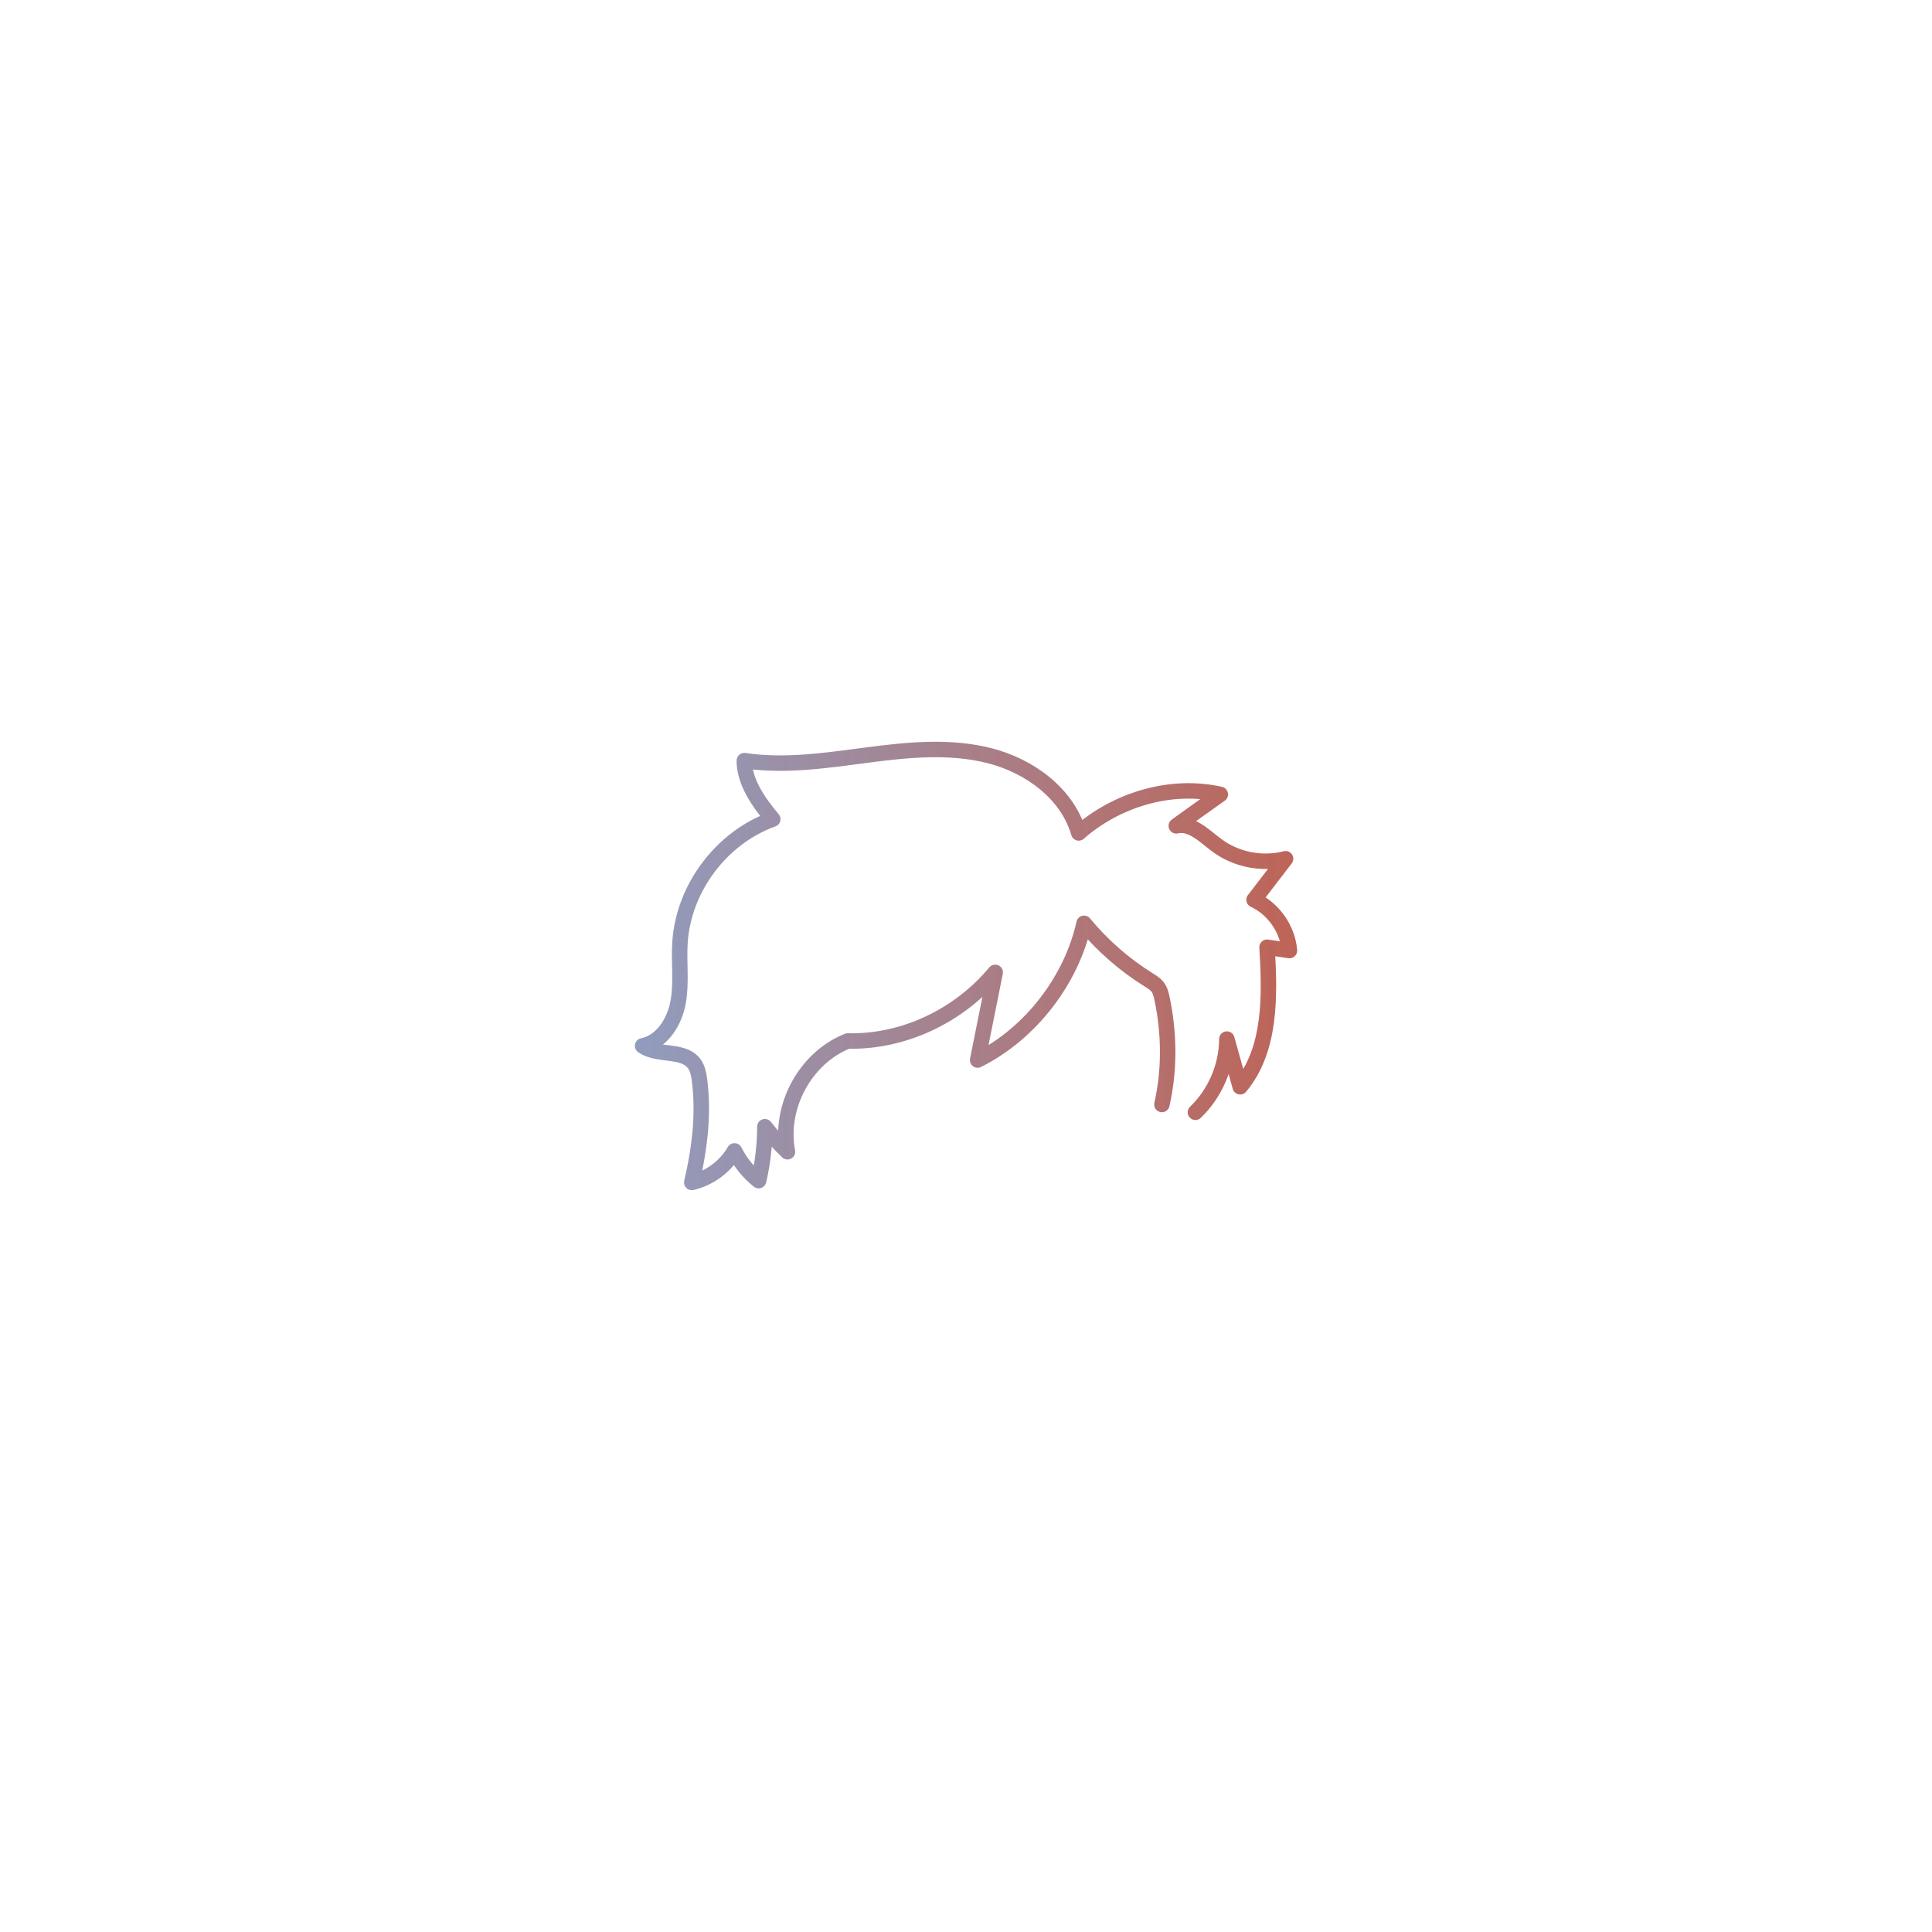
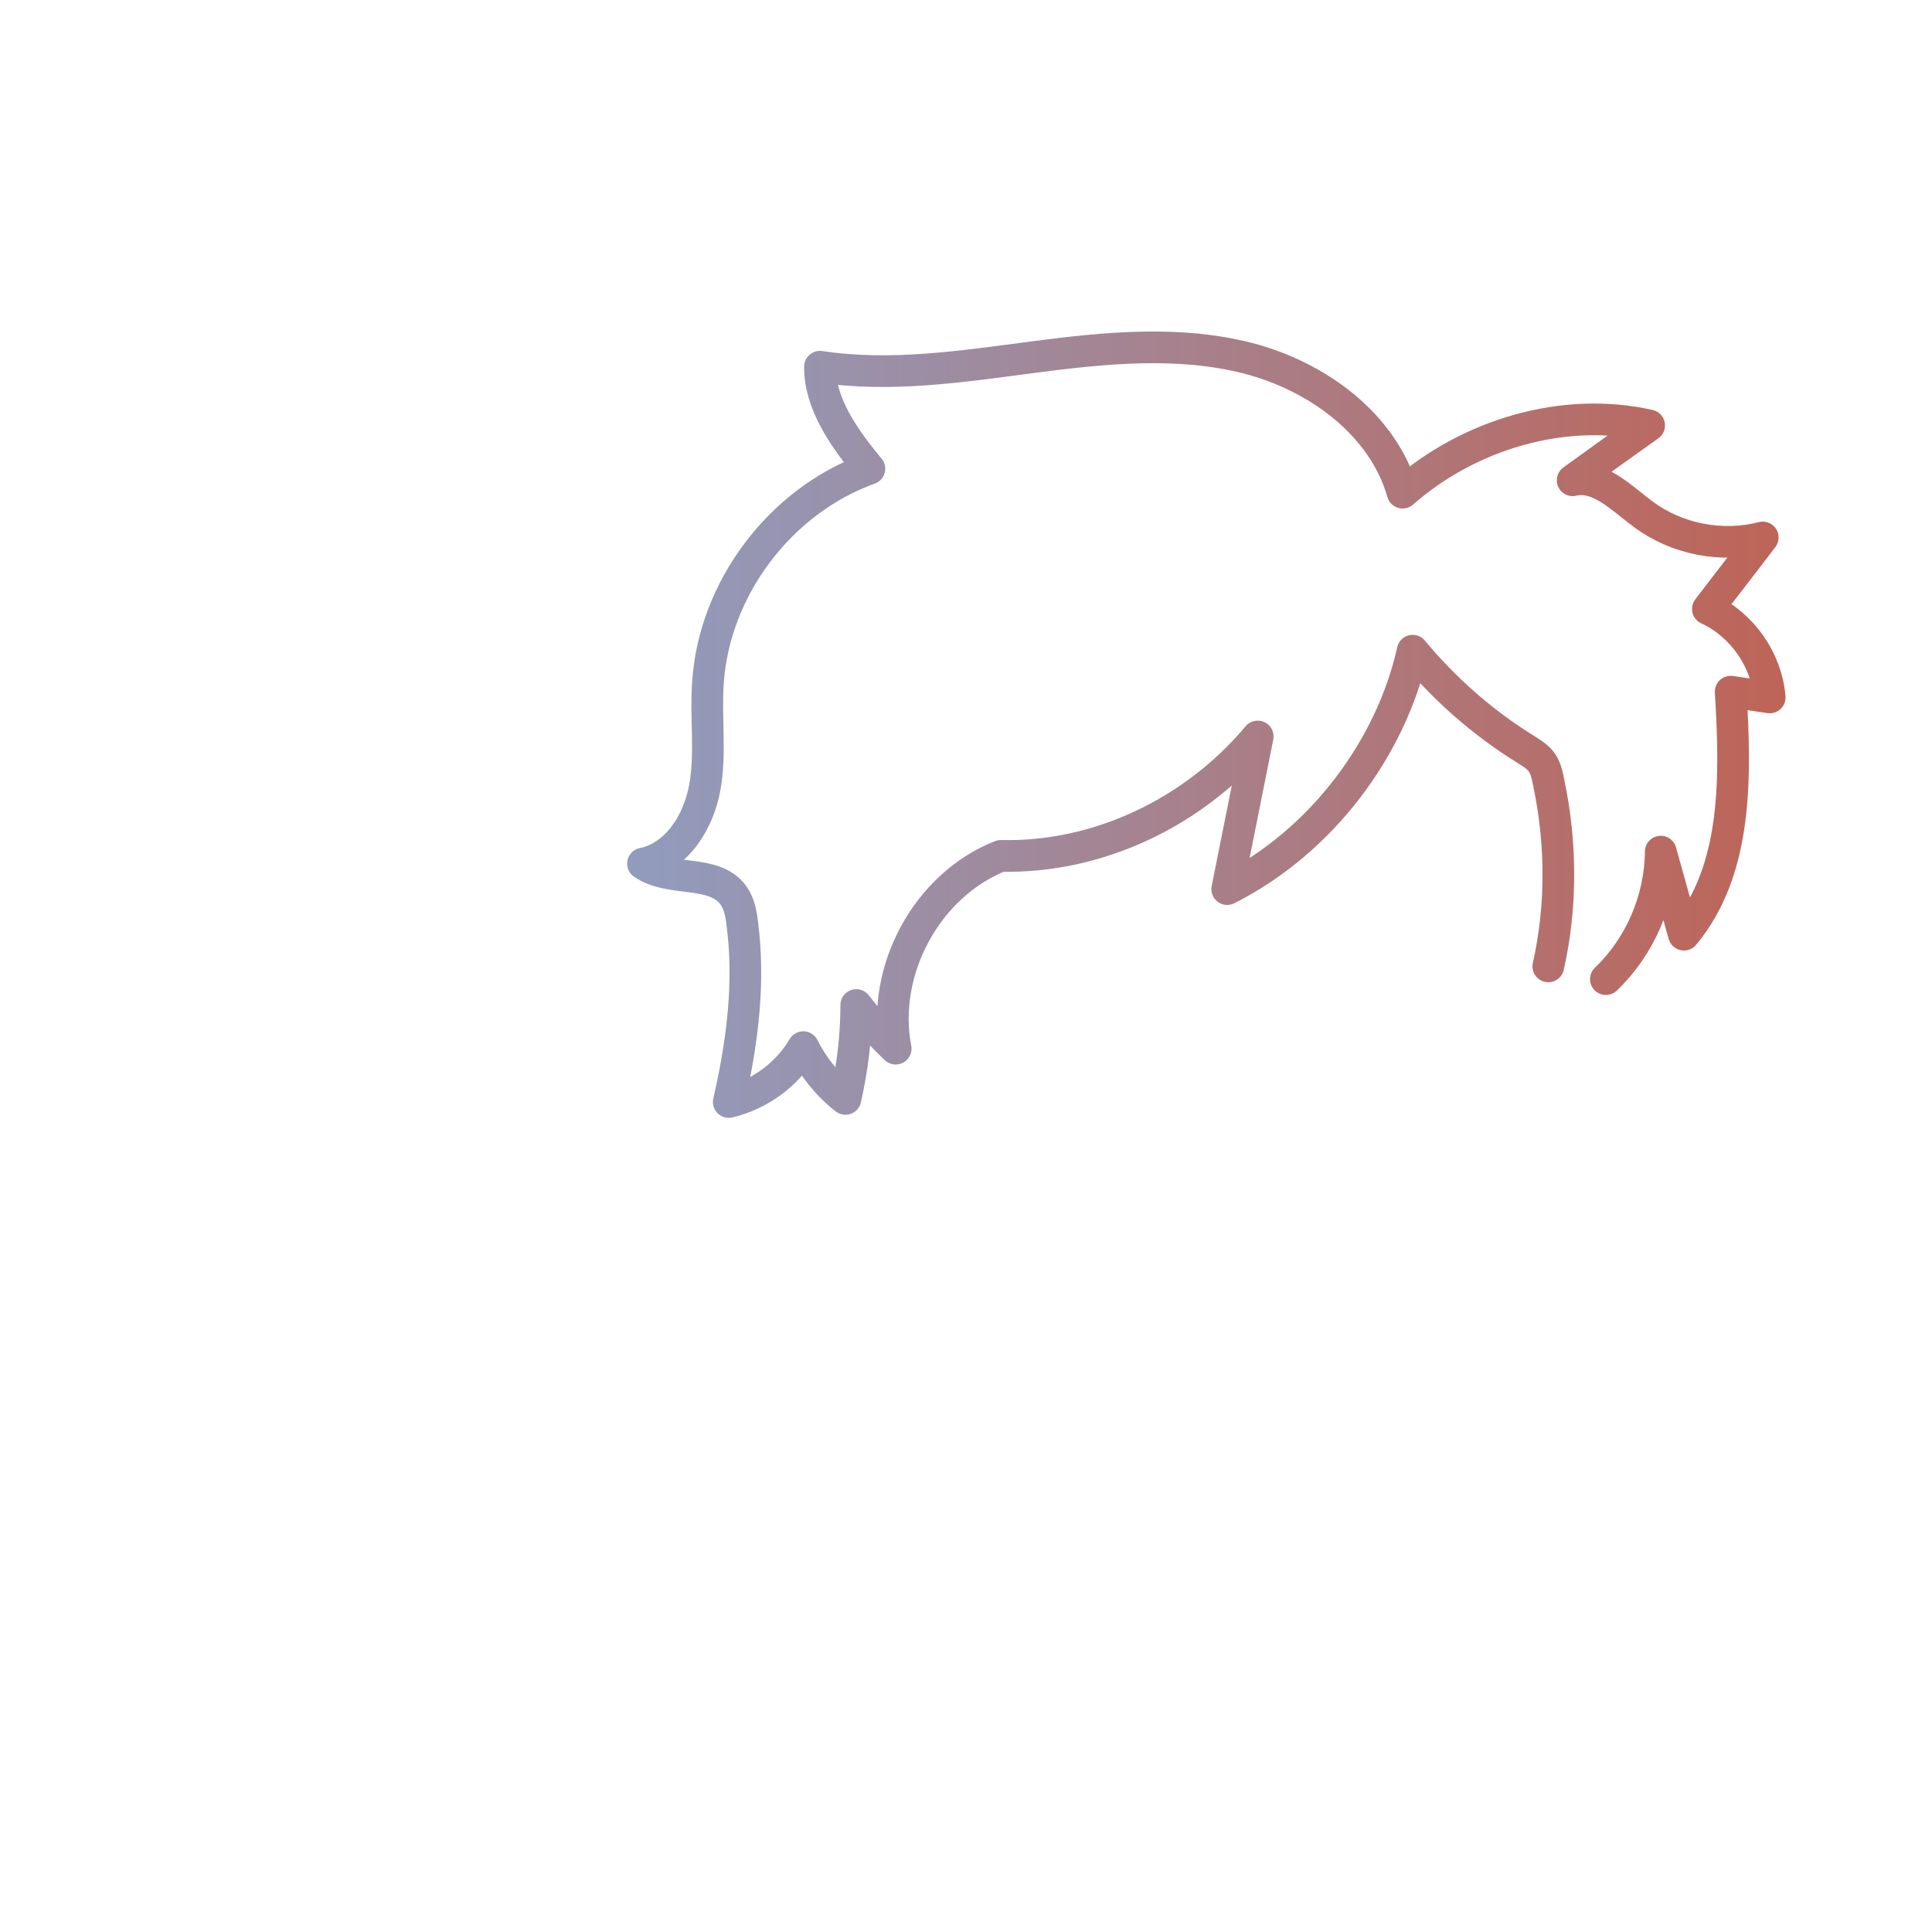
<svg xmlns="http://www.w3.org/2000/svg" version="1.1" id="Layer_6" x="0px" y="0px" viewBox="0 0 500 500" style="enable-background:new 0 0 500 500;" xml:space="preserve">
  <style type="text/css">
- 	.st0{fill:none;stroke:url(#SVGID_1_);stroke-width:4;stroke-linecap:round;stroke-linejoin:round;stroke-miterlimit:10;}
+ 	.st0{fill:none;stroke:url(#SVGID_1_);stroke-width:8.197;stroke-linecap:round;stroke-linejoin:round;stroke-miterlimit:10;}
</style>
-   <linearGradient id="SVGID_1_" gradientUnits="userSpaceOnUse" x1="164.294" y1="250" x2="335.706" y2="250">
+   <linearGradient id="SVGID_1_" gradientUnits="userSpaceOnUse" x1="162.202" y1="312.601" x2="462.098" y2="312.601" gradientTransform="matrix(1 0 0 -1 0 500)">
    <stop offset="0" style="stop-color:#919CBE" />
    <stop offset="1" style="stop-color:#BE6457" />
  </linearGradient>
-   <path class="st0" d="M309.37,287.86c5.1-4.88,8.11-11.89,8.14-18.95c1.15,4.12,2.3,8.23,3.45,12.35c8.04-9.67,7.7-23.57,6.95-36.12  c1.93,0.29,3.86,0.57,5.8,0.86c-0.47-5.57-4.1-10.77-9.16-13.14c2.72-3.54,5.43-7.08,8.15-10.62c-6.03,1.57-12.74,0.26-17.75-3.45  c-3.25-2.41-6.59-5.99-10.53-5.06c3.78-2.73,7.58-5.44,11.39-8.14c-12.7-2.89-26.77,1.3-36.64,9.97  c-2.95-10.23-12.73-17.34-23.04-19.98c-10.31-2.64-21.17-1.55-31.72-0.17c-10.55,1.38-21.26,3.02-31.78,1.44  c-0.03,5.38,3.54,10.61,7.36,15.15c-13.26,4.75-23.11,17.84-24.01,31.9c-0.33,5.15,0.44,10.38-0.48,15.46  c-0.91,5.08-4.14,10.29-9.2,11.3c3.97,2.79,10.58,0.75,13.41,4.69c0.86,1.2,1.13,2.71,1.32,4.17c1.08,8.38,0.2,17-2,26.5  c4.59-1.07,8.69-4.1,11.06-8.17c1.5,2.98,3.64,5.62,6.25,7.7c1.05-4.57,1.59-9.26,1.61-13.96c1.78,2.3,3.74,4.47,5.85,6.48  c-2.25-11.61,4.62-24.33,15.59-28.66c14.33,0.32,28.66-6.35,38.17-17.76c-1.52,7.56-3.03,15.13-4.55,22.69  c14.01-7.04,24.35-20.96,27.54-35.39c4.74,5.75,10.43,10.72,16.76,14.66c0.8,0.5,1.63,1,2.22,1.74c0.72,0.9,1,2.07,1.23,3.19  c1.87,8.99,1.97,18.34-0.06,27.3" />
+   <path class="st0" d="M415.6,253.4c8.9-8.5,14.1-20.7,14.2-33c2,7.2,4,14.3,6,21.5c14-16.8,13.4-41.1,12.1-62.9  c3.4,0.5,6.7,1,10.1,1.5c-0.8-9.7-7.1-18.8-16-22.9c4.7-6.2,9.5-12.3,14.2-18.5c-10.5,2.7-22.2,0.5-30.9-6  c-5.7-4.2-11.5-10.4-18.3-8.8c6.6-4.8,13.2-9.5,19.8-14.2c-22.1-5-46.6,2.3-63.8,17.4c-5.1-17.8-22.2-30.2-40.1-34.8  c-18-4.6-36.9-2.7-55.3-0.3c-18.4,2.4-37,5.3-55.4,2.5c-0.1,9.4,6.2,18.5,12.8,26.4c-23.1,8.3-40.3,31.1-41.8,55.6  c-0.6,9,0.8,18.1-0.8,26.9c-1.6,8.9-7.2,17.9-16,19.7c6.9,4.9,18.4,1.3,23.4,8.2c1.5,2.1,2,4.7,2.3,7.3c1.9,14.6,0.3,29.6-3.5,46.2  c8-1.9,15.1-7.1,19.3-14.2c2.6,5.2,6.3,9.8,10.9,13.4c1.8-8,2.8-16.1,2.8-24.3c3.1,4,6.5,7.8,10.2,11.3  c-3.9-20.2,8.1-42.4,27.2-49.9c25,0.6,49.9-11.1,66.5-30.9c-2.6,13.2-5.3,26.4-7.9,39.5c24.4-12.3,42.4-36.5,48-61.7  c8.3,10,18.2,18.7,29.2,25.5c1.4,0.9,2.8,1.7,3.9,3c1.3,1.6,1.7,3.6,2.1,5.6c3.3,15.7,3.4,32-0.1,47.6" />
</svg>
